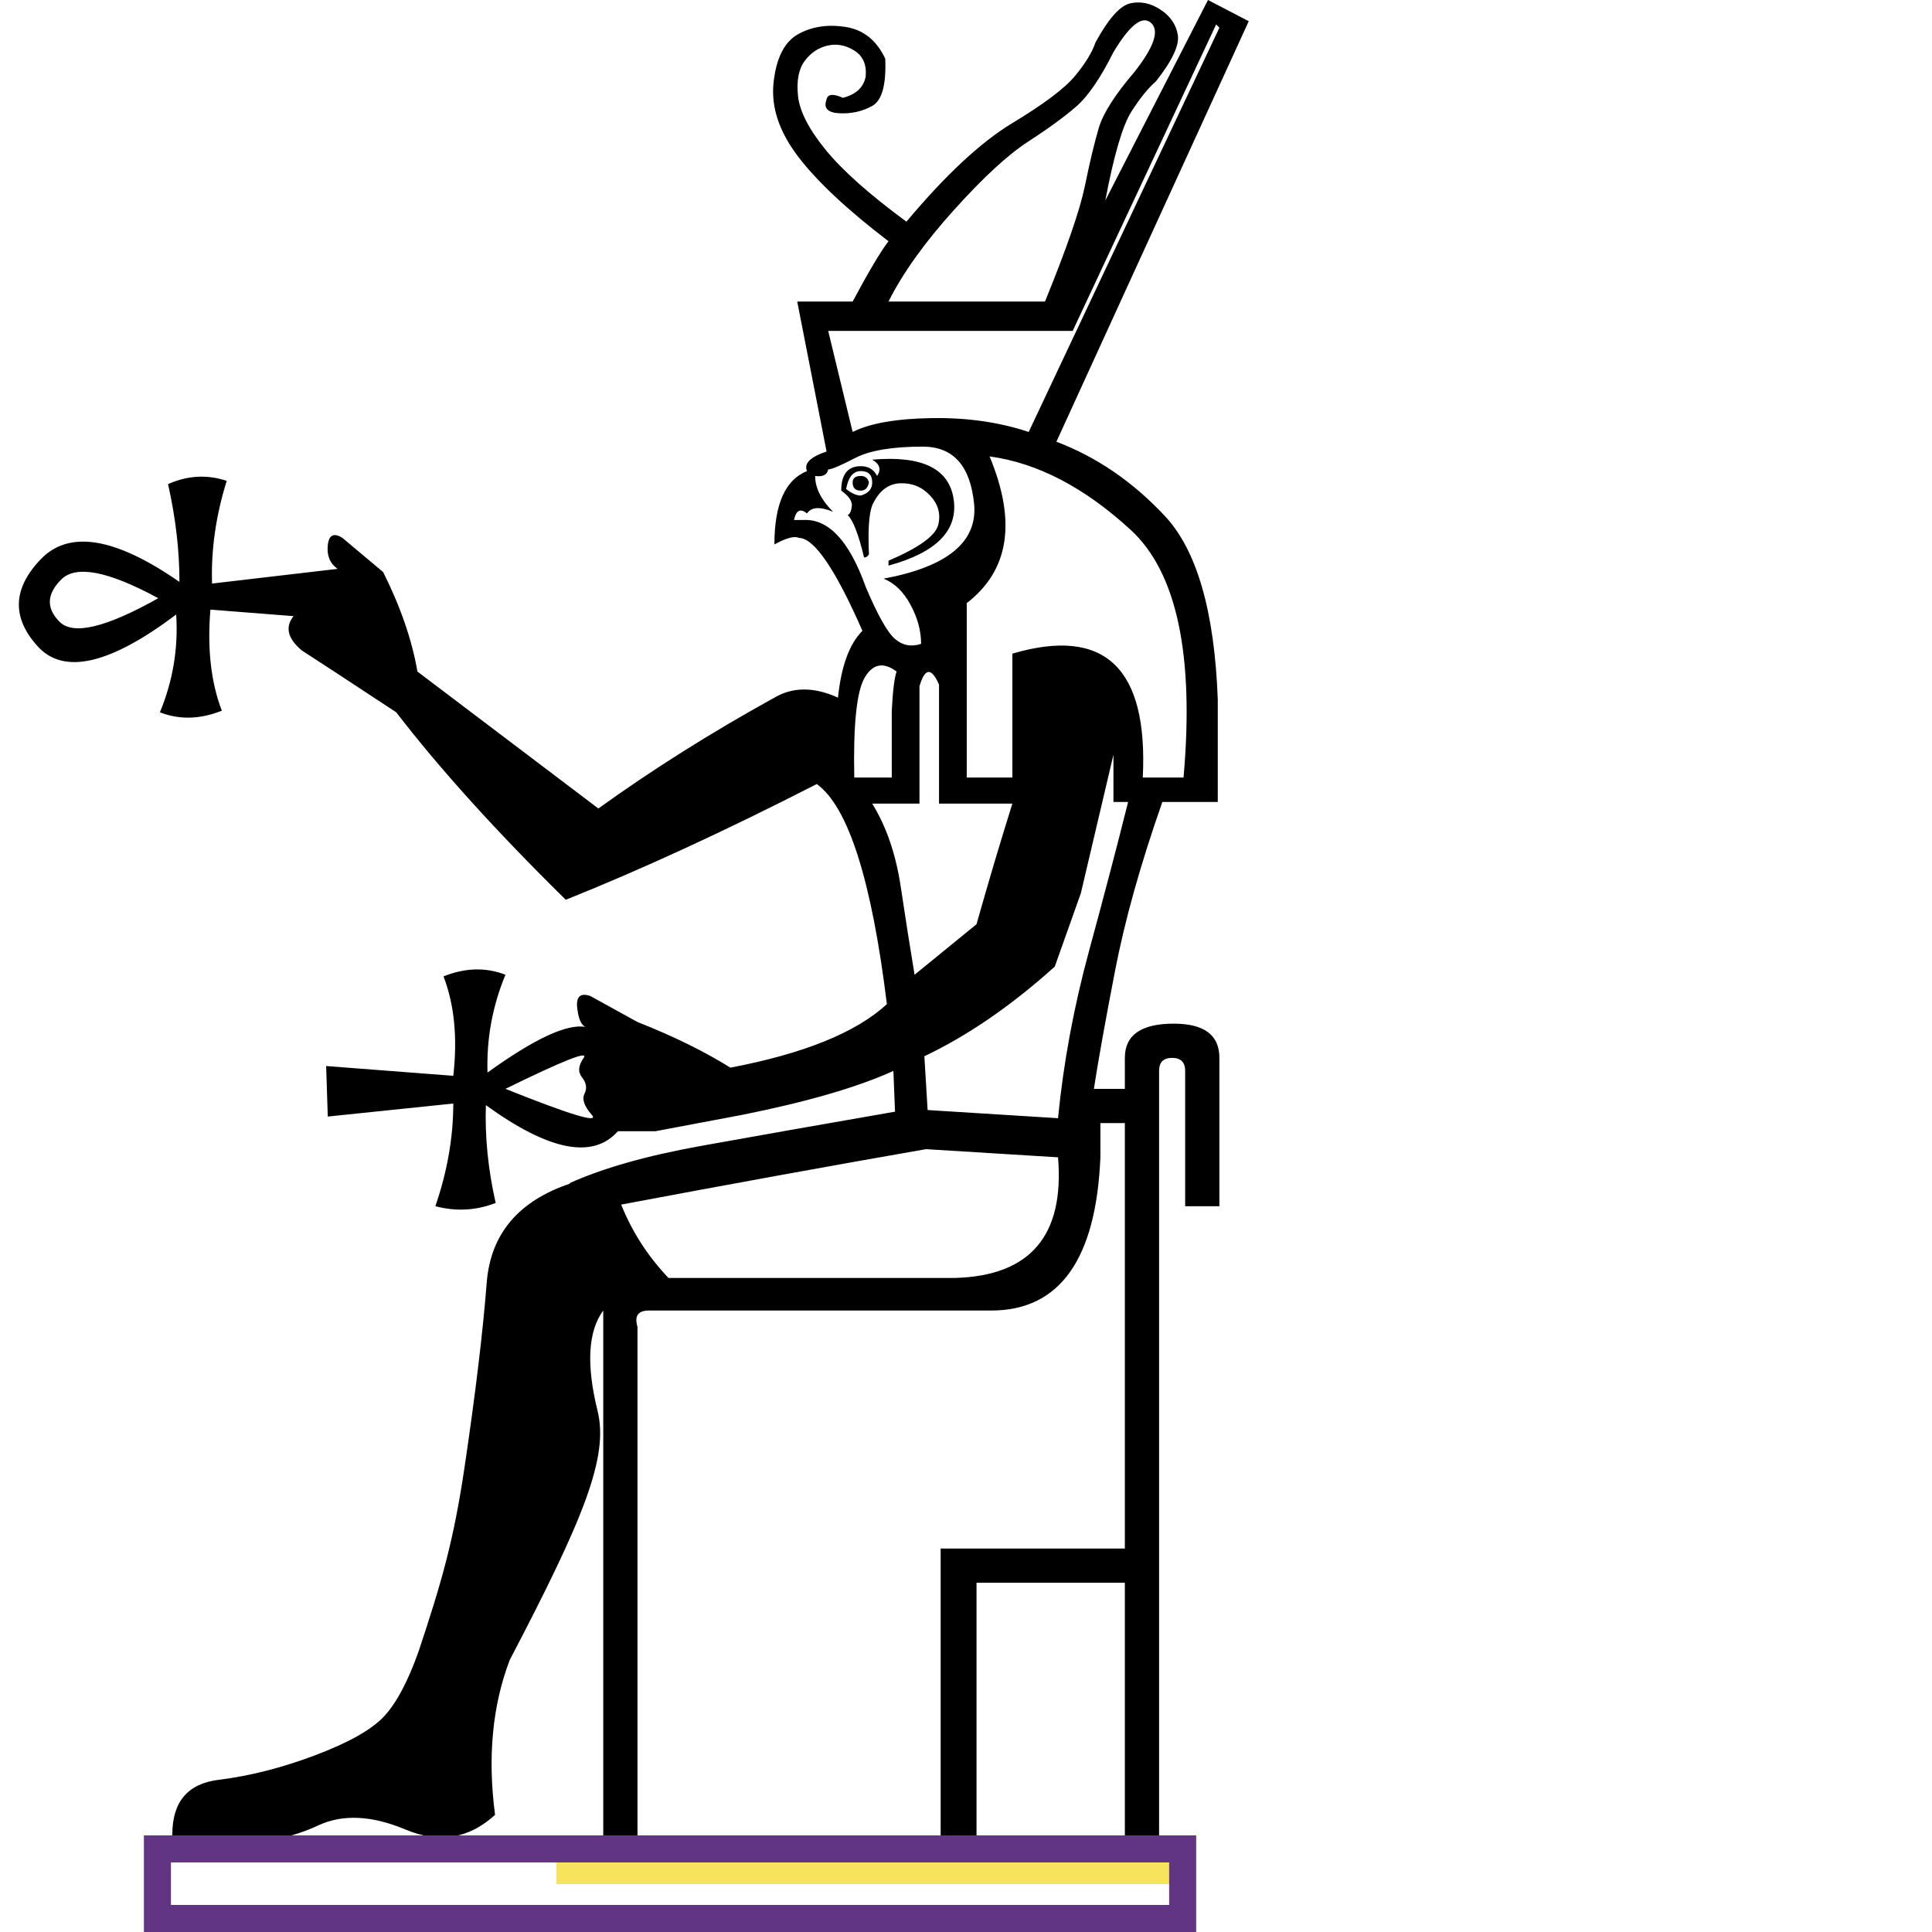
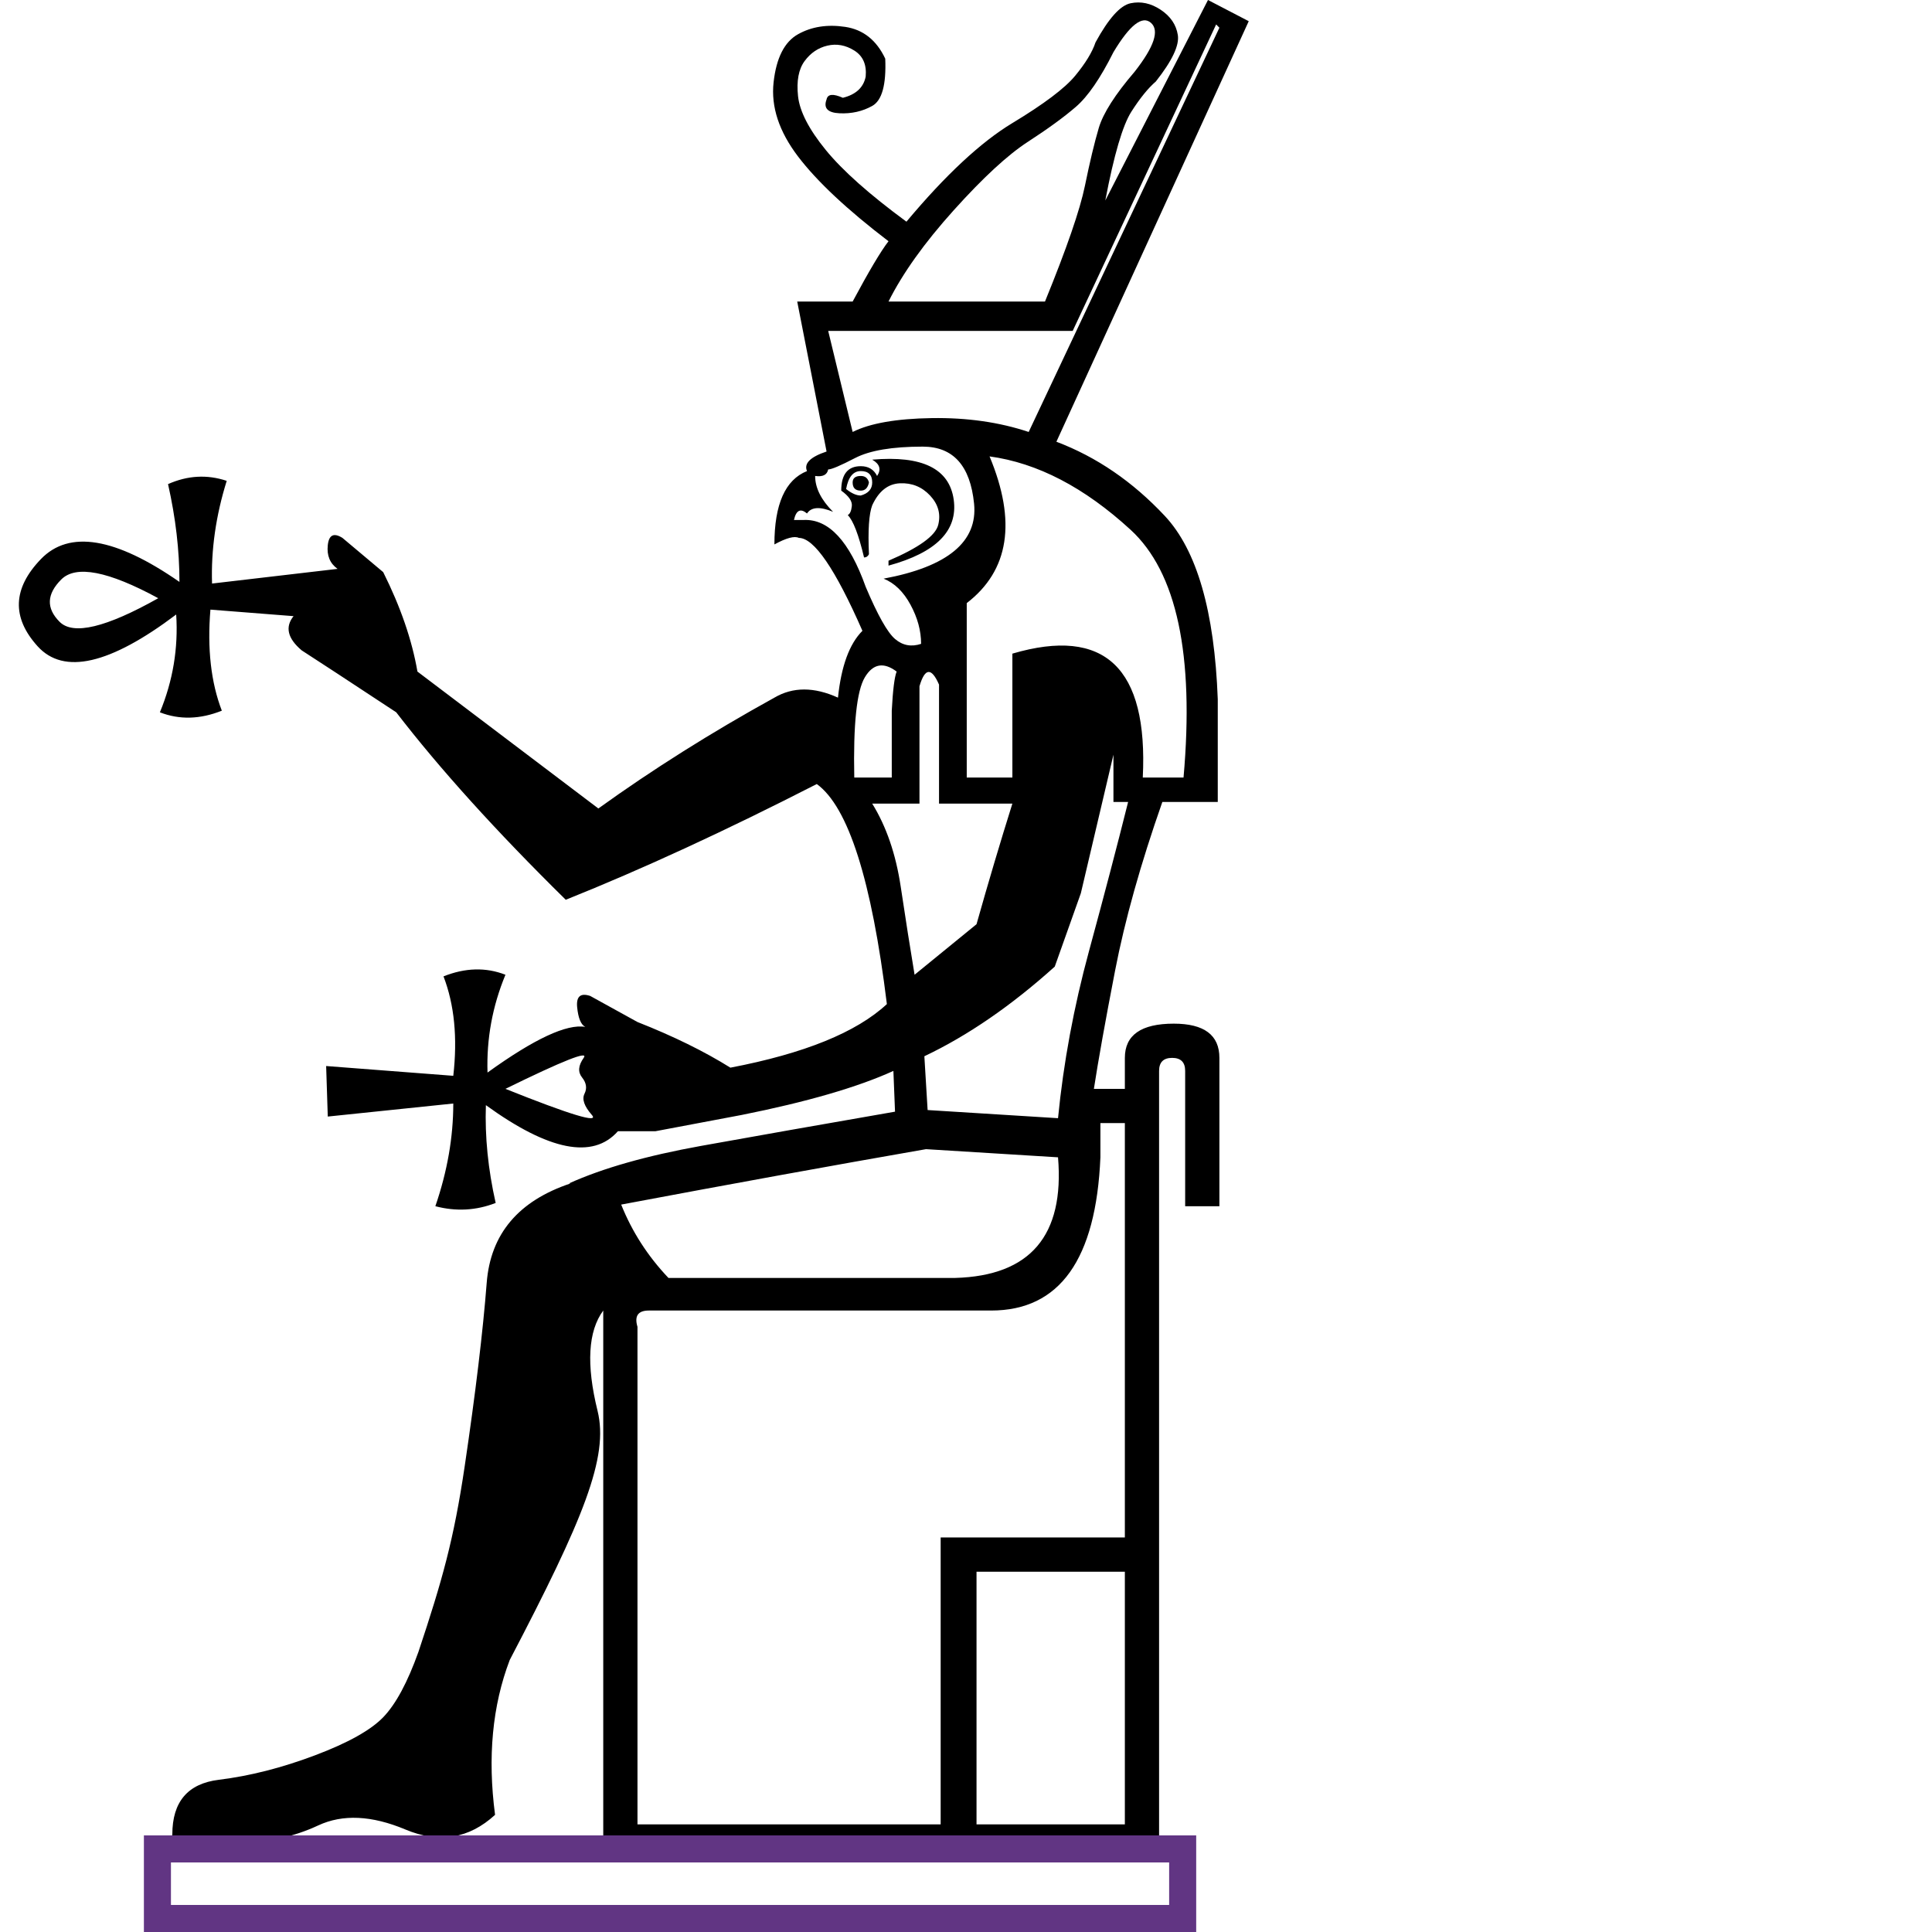
<svg xmlns="http://www.w3.org/2000/svg" width="1000" height="1000" version="1.1" id="svg1">
  <defs id="defs1" />
-   <path style="fill:#000000;stroke:none;stroke-width:1" d="m 321.522,623.49 c 5.625,14.062 13.78,26.717 24.467,37.966 h 148.49 c 38.81,-1.125 56.528,-21.936 53.153,-62.433 l -68.339,-4.218 c -48.372,8.437 -100.962,17.999 -157.771,28.686 z M 582.223,950 V 819.227 H 505.447 V 950 Z m -95.338,0 V 801.51 h 95.338 V 581.305 h -12.655 v 17.718 c -2.25,52.872 -21.092,79.307 -56.527,79.307 H 335.864 c -5.625,0 -7.593,2.812 -5.906,8.437 V 950 Z M 428.671,242.984 c -0.562,2.812 -2.812,3.937 -6.75,3.375 0,6.187 3.094,12.374 9.281,18.561 -6.75,-2.812 -11.249,-2.531 -13.499,0.844 -3.375,-2.812 -5.625,-1.687 -6.75,3.375 h 5.062 c 12.937,-0.562 23.623,10.968 32.06,34.591 6.187,14.624 11.249,23.623 15.187,26.998 3.937,3.375 8.437,4.218 13.499,2.531 0,-6.75 -1.828,-13.499 -5.484,-20.249 -3.656,-6.75 -8.296,-11.249 -13.921,-13.499 33.185,-6.187 48.794,-19.124 46.825,-38.81 -1.969,-19.686 -10.827,-29.529 -26.576,-29.529 -15.749,0 -27.42,1.969 -35.013,5.906 -7.593,3.937 -12.234,5.906 -13.921,5.906 z m 31.217,47.247 c 15.749,-6.75 24.327,-12.937 25.733,-18.561 1.406,-5.625 0,-10.687 -4.218,-15.187 -4.218,-4.5 -9.421,-6.609 -15.608,-6.328 -6.187,0.281 -10.968,4.078 -14.343,11.39 -1.687,4.5 -2.25,12.937 -1.687,25.311 -0.562,1.125 -1.406,1.687 -2.531,1.687 -2.812,-11.812 -5.625,-19.124 -8.437,-21.936 1.125,-0.562 1.828,-2.109 2.109,-4.64 0.281,-2.531 -1.547,-5.203 -5.484,-8.015 0,-8.437 3.375,-12.655 10.124,-12.655 3.937,0 6.75,1.687 8.437,5.062 2.25,-3.375 1.406,-6.187 -2.531,-8.437 25.873,-2.25 39.935,4.64 42.185,20.671 2.25,16.03 -8.999,27.42 -33.748,34.17 z m -21.936,-37.123 c 2.812,2.25 5.343,3.375 7.593,3.375 3.937,-1.125 5.906,-3.375 5.906,-6.75 0,-3.937 -1.969,-5.906 -5.906,-5.906 -3.937,0 -6.468,3.094 -7.593,9.281 z m 7.593,-6.75 c 2.25,0 3.656,1.125 4.218,3.375 -0.562,2.812 -1.969,4.218 -4.218,4.218 -2.812,0 -4.218,-1.406 -4.218,-4.218 0,-2.25 1.406,-3.375 4.218,-3.375 z m 145.959,156.083 h 21.092 c 5.625,-63.558 -3.515,-106.305 -27.42,-128.242 -23.905,-21.936 -48.231,-34.591 -72.98,-37.966 14.062,33.748 10.124,59.059 -11.812,75.933 v 90.275 h 23.623 v -64.121 c 47.809,-14.062 70.308,7.312 67.496,64.121 z m -149.334,0 h 19.405 v -34.591 c 0.562,-10.687 1.406,-17.436 2.531,-20.249 -6.75,-5.062 -12.234,-4.078 -16.452,2.953 -4.218,7.031 -6.047,24.326 -5.484,51.887 z M 595.722,11.812 c -4.5,-3.937 -10.968,1.125 -19.405,15.187 -6.75,13.499 -13.218,22.92 -19.405,28.264 -6.187,5.343 -14.483,11.39 -24.889,18.139 -10.406,6.75 -23.202,18.561 -38.388,35.435 -15.187,16.874 -26.436,32.623 -33.748,47.247 h 80.995 c 11.249,-27.561 18.139,-47.528 20.671,-59.902 2.531,-12.374 4.922,-22.358 7.171,-29.951 2.25,-7.593 8.437,-17.296 18.561,-29.107 10.124,-12.937 12.937,-21.374 8.437,-25.311 z M 532.445,223.579 631.158,14.343 629.47,12.655 555.225,171.27 H 428.671 l 12.655,52.309 c 8.999,-4.5 22.639,-6.89 40.919,-7.171 18.28,-0.281 35.013,2.109 50.2,7.171 z m -59.059,280.95 32.06,-26.155 c 6.187,-21.936 12.374,-42.747 18.561,-62.433 h -37.966 v -61.59 c -3.937,-8.999 -7.312,-8.718 -10.124,0.844 v 60.746 h -24.467 c 7.312,11.812 12.234,26.155 14.765,43.028 2.531,16.874 4.922,32.06 7.171,45.559 z m 5.062,42.185 1.687,27.842 67.496,4.219 c 2.812,-28.686 8.156,-57.512 16.03,-86.479 7.875,-28.967 14.624,-54.7 20.249,-77.198 h -7.593 v -24.467 l -16.874,71.714 -13.499,37.966 c -22.499,20.249 -44.997,35.716 -67.496,46.403 z M 81.912,309.636 C 56.039,295.574 39.306,292.34 31.713,299.933 c -7.593,7.593 -7.874,14.905 -0.844,21.936 7.031,7.031 24.045,2.953 51.044,-12.234 z m 179.707,253.952 c 33.748,13.499 48.653,17.999 44.716,13.499 -3.937,-4.5 -5.203,-8.156 -3.797,-10.968 1.406,-2.812 0.984,-5.625 -1.266,-8.437 -2.25,-2.812 -1.969,-6.187 0.844,-10.124 2.812,-3.937 -10.687,1.406 -40.497,16.03 z m 41.341,-32.06 c -2.25,-1.125 -3.656,-4.5 -4.218,-10.124 -0.562,-5.625 1.687,-7.593 6.75,-5.906 l 24.467,13.499 v 0 c 18.561,7.312 34.591,15.187 48.091,23.623 38.247,-7.312 65.246,-18.28 80.995,-32.904 -7.875,-64.121 -19.967,-102.087 -36.279,-113.899 -47.247,24.186 -90.557,44.153 -129.929,59.902 -35.998,-35.435 -65.246,-67.777 -87.744,-97.025 -24.748,-16.311 -41.06,-26.998 -48.934,-32.06 -7.312,-6.187 -8.718,-12.093 -4.218,-17.718 l -43.028,-3.375 c -1.687,20.249 0.281,37.685 5.906,52.309 -11.249,4.5 -21.936,4.781 -32.06,0.844 6.75,-16.311 9.562,-33.185 8.437,-50.622 -34.31,25.873 -58.215,31.357 -71.714,16.452 -13.499,-14.905 -12.937,-29.951 1.687,-45.138 14.624,-15.187 38.529,-11.249 71.714,11.812 0,-16.311 -1.969,-33.185 -5.906,-50.622 10.124,-4.5 20.249,-5.062 30.373,-1.687 -5.625,17.999 -8.156,35.716 -7.593,53.153 l 64.964,-7.593 c -3.937,-2.812 -5.625,-6.89 -5.062,-12.234 0.562,-5.343 3.094,-6.609 7.593,-3.797 l 21.092,17.718 c 8.999,17.999 14.905,35.154 17.718,51.465 l 93.65,70.87 c 28.123,-20.249 58.496,-39.372 91.119,-57.371 9.562,-5.625 20.53,-5.625 32.904,0 1.687,-16.311 5.906,-27.842 12.655,-34.591 -14.062,-32.06 -25.03,-48.091 -32.904,-48.091 -2.25,-1.125 -6.468,10e-6 -12.655,3.375 0,-20.811 5.625,-33.467 16.874,-37.966 -1.687,-3.937 1.687,-7.312 10.124,-10.124 l -15.187,-77.62 h 28.686 c 8.437,-15.749 14.624,-26.155 18.561,-31.217 -21.374,-16.311 -36.982,-30.935 -46.825,-43.872 -9.843,-12.937 -14.062,-25.733 -12.655,-38.388 1.406,-12.655 5.625,-20.952 12.655,-24.889 7.031,-3.937 15.187,-5.203 24.467,-3.797 9.281,1.406 16.171,6.89 20.671,16.452 0.562,13.499 -1.687,21.655 -6.75,24.467 -5.062,2.812 -10.687,4.078 -16.874,3.797 -6.187,-0.281 -8.437,-2.672 -6.749,-7.171 0.562,-2.812 3.375,-3.094 8.437,-0.844 6.75,-1.687 10.687,-5.343 11.812,-10.968 0.562,-6.187 -1.406,-10.687 -5.906,-13.499 -4.5,-2.812 -9.14,-3.656 -13.921,-2.531 -4.781,1.125 -8.718,3.797 -11.812,8.015 -3.094,4.218 -4.218,10.265 -3.375,18.139 0.844,7.875 5.625,17.155 14.343,27.842 8.718,10.687 22.639,23.061 41.763,37.123 20.249,-24.186 38.529,-41.2 54.84,-51.044 16.311,-9.843 27.139,-17.999 32.482,-24.467 5.343,-6.468 8.859,-12.234 10.546,-17.296 6.75,-12.374 12.796,-19.124 18.139,-20.249 5.343,-1.125 10.546,1.68e-5 15.608,3.375 5.062,3.375 8.015,7.734 8.859,13.077 0.844,5.343 -2.953,13.358 -11.39,24.045 -3.937,3.375 -8.156,8.578 -12.655,15.608 -4.5,7.031 -8.999,22.358 -13.499,45.981 L 625.252,0 646.344,10.968 546.788,228.641 c 20.811,7.874 39.513,20.671 56.106,38.388 16.593,17.718 25.733,49.356 27.42,94.916 v 53.153 h -28.686 c -11.249,32.06 -19.405,61.168 -24.467,87.322 -5.062,26.155 -8.718,46.544 -10.968,61.168 h 16.03 v -16.03 c 0,-11.812 8.437,-17.718 25.311,-17.718 15.749,0 23.623,5.906 23.623,17.718 v 76.776 h -17.718 v -70.027 c 0,-4.5 -2.25,-6.75 -6.75,-6.75 -4.5,0 -6.75,2.25 -6.75,6.75 V 967.718 H 312.241 V 678.33 c -7.874,10.687 -8.859,27.982 -2.953,51.887 5.906,23.905 -7.204,55.868 -45.451,128.988 -8.999,23.623 -11.531,50.34 -7.593,80.151 -13.499,12.374 -28.967,14.905 -46.403,7.593 -17.436,-7.312 -32.482,-8.015 -45.138,-2.109 -12.655,5.906 -26.295,8.859 -40.919,8.859 -24.186,0 -35.716,-1.406 -34.591,-4.219 0,-16.874 8.015,-26.295 24.045,-28.264 16.03,-1.968 32.623,-6.187 49.778,-12.655 17.155,-6.468 28.967,-13.077 35.435,-19.827 6.468,-6.75 12.515,-17.999 18.139,-33.748 12.374,-37.123 18.313,-58.117 23.937,-96.084 5.625,-37.966 9.421,-69.605 11.39,-94.916 1.969,-25.311 16.452,-42.466 43.45,-51.465 h -0.844 c 17.436,-7.875 40.216,-14.343 68.339,-19.405 28.123,-5.062 61.59,-10.968 100.4,-17.718 l -0.844,-21.092 c -18.561,8.437 -44.716,16.03 -78.464,22.78 l -44.716,8.437 h -19.405 c -12.937,14.624 -35.716,10.124 -68.339,-13.499 -0.562,16.311 1.125,33.185 5.062,50.622 -10.124,3.937 -20.53,4.5 -31.217,1.687 6.187,-17.999 9.281,-35.716 9.281,-53.153 l -64.964,6.75 -0.844,-26.155 65.808,5.062 c 2.25,-19.686 0.562,-36.841 -5.062,-51.465 11.249,-4.5 21.936,-4.781 32.06,-0.844 -6.75,16.311 -9.843,33.185 -9.281,50.622 24.186,-17.436 41.06,-25.311 50.622,-23.623 z" id="path1" />
-   <rect style="fill:#f8e45c;fill-rule:evenodd;stroke:none;stroke-width:16;stroke-miterlimit:5;stroke-dasharray:none" id="rect2" width="320.746" height="23.215" x="287.994" y="952" />
+   <path style="fill:#000000;stroke:none;stroke-width:1" d="m 321.522,623.49 c 5.625,14.062 13.78,26.717 24.467,37.966 h 148.49 c 38.81,-1.125 56.528,-21.936 53.153,-62.433 l -68.339,-4.218 c -48.372,8.437 -100.962,17.999 -157.771,28.686 z M 582.223,944.282 V 813.51 h -76.776 v 130.773 z m -95.338,0 V 795.792 h 95.338 V 581.305 h -12.655 v 17.718 c -2.25,52.872 -21.092,79.307 -56.527,79.307 H 335.864 c -5.625,0 -7.593,2.812 -5.906,8.437 V 944.282 Z M 428.671,242.984 c -0.562,2.812 -2.812,3.937 -6.75,3.375 0,6.187 3.094,12.374 9.281,18.561 -6.75,-2.812 -11.249,-2.531 -13.499,0.844 -3.375,-2.812 -5.625,-1.687 -6.75,3.375 h 5.062 c 12.937,-0.562 23.623,10.968 32.06,34.591 6.187,14.624 11.249,23.623 15.187,26.998 3.937,3.375 8.437,4.218 13.499,2.531 0,-6.75 -1.828,-13.499 -5.484,-20.249 -3.656,-6.75 -8.296,-11.249 -13.921,-13.499 33.185,-6.187 48.794,-19.124 46.825,-38.81 -1.969,-19.686 -10.827,-29.529 -26.576,-29.529 -15.749,0 -27.42,1.969 -35.013,5.906 -7.593,3.937 -12.234,5.906 -13.921,5.906 z m 31.217,47.247 c 15.749,-6.75 24.327,-12.937 25.733,-18.561 1.406,-5.625 0,-10.687 -4.218,-15.187 -4.218,-4.5 -9.421,-6.609 -15.608,-6.328 -6.187,0.281 -10.968,4.078 -14.343,11.39 -1.687,4.5 -2.25,12.937 -1.687,25.311 -0.562,1.125 -1.406,1.687 -2.531,1.687 -2.812,-11.812 -5.625,-19.124 -8.437,-21.936 1.125,-0.562 1.828,-2.109 2.109,-4.64 0.281,-2.531 -1.547,-5.203 -5.484,-8.015 0,-8.437 3.375,-12.655 10.124,-12.655 3.937,0 6.75,1.687 8.437,5.062 2.25,-3.375 1.406,-6.187 -2.531,-8.437 25.873,-2.25 39.935,4.64 42.185,20.671 2.25,16.03 -8.999,27.42 -33.748,34.17 z m -21.936,-37.123 c 2.812,2.25 5.343,3.375 7.593,3.375 3.937,-1.125 5.906,-3.375 5.906,-6.75 0,-3.937 -1.969,-5.906 -5.906,-5.906 -3.937,0 -6.468,3.094 -7.593,9.281 z m 7.593,-6.75 c 2.25,0 3.656,1.125 4.218,3.375 -0.562,2.812 -1.969,4.218 -4.218,4.218 -2.812,0 -4.218,-1.406 -4.218,-4.218 0,-2.25 1.406,-3.375 4.218,-3.375 z m 145.959,156.083 h 21.092 c 5.625,-63.558 -3.515,-106.305 -27.42,-128.242 -23.905,-21.936 -48.231,-34.591 -72.98,-37.966 14.062,33.748 10.124,59.059 -11.812,75.933 v 90.275 h 23.623 v -64.121 c 47.809,-14.062 70.308,7.312 67.496,64.121 z m -149.334,0 h 19.405 v -34.591 c 0.562,-10.687 1.406,-17.436 2.531,-20.249 -6.75,-5.062 -12.234,-4.078 -16.452,2.953 -4.218,7.031 -6.047,24.326 -5.484,51.887 z M 595.722,11.812 c -4.5,-3.937 -10.968,1.125 -19.405,15.187 -6.75,13.499 -13.218,22.92 -19.405,28.264 -6.187,5.343 -14.483,11.39 -24.889,18.139 -10.406,6.75 -23.202,18.561 -38.388,35.435 -15.187,16.874 -26.436,32.623 -33.748,47.247 h 80.995 c 11.249,-27.561 18.139,-47.528 20.671,-59.902 2.531,-12.374 4.922,-22.358 7.171,-29.951 2.25,-7.593 8.437,-17.296 18.561,-29.107 10.124,-12.937 12.937,-21.374 8.437,-25.311 z M 532.445,223.579 631.158,14.343 629.47,12.655 555.225,171.27 H 428.671 l 12.655,52.309 c 8.999,-4.5 22.639,-6.89 40.919,-7.171 18.28,-0.281 35.013,2.109 50.2,7.171 z m -59.059,280.95 32.06,-26.155 c 6.187,-21.936 12.374,-42.747 18.561,-62.433 h -37.966 v -61.59 c -3.937,-8.999 -7.312,-8.718 -10.124,0.844 v 60.746 h -24.467 c 7.312,11.812 12.234,26.155 14.765,43.028 2.531,16.874 4.922,32.06 7.171,45.559 z m 5.062,42.185 1.687,27.842 67.496,4.219 c 2.812,-28.686 8.156,-57.512 16.03,-86.479 7.875,-28.967 14.624,-54.7 20.249,-77.198 h -7.593 v -24.467 l -16.874,71.714 -13.499,37.966 c -22.499,20.249 -44.997,35.716 -67.496,46.403 z M 81.912,309.636 C 56.039,295.574 39.306,292.34 31.713,299.933 c -7.593,7.593 -7.874,14.905 -0.844,21.936 7.031,7.031 24.045,2.953 51.044,-12.234 z m 179.707,253.952 c 33.748,13.499 48.653,17.999 44.716,13.499 -3.937,-4.5 -5.203,-8.156 -3.797,-10.968 1.406,-2.812 0.984,-5.625 -1.266,-8.437 -2.25,-2.812 -1.969,-6.187 0.844,-10.124 2.812,-3.937 -10.687,1.406 -40.497,16.03 z m 41.341,-32.06 c -2.25,-1.125 -3.656,-4.5 -4.218,-10.124 -0.562,-5.625 1.687,-7.593 6.75,-5.906 l 24.467,13.499 v 0 c 18.561,7.312 34.591,15.187 48.091,23.623 38.247,-7.312 65.246,-18.28 80.995,-32.904 -7.875,-64.121 -19.967,-102.087 -36.279,-113.899 -47.247,24.186 -90.557,44.153 -129.929,59.902 -35.998,-35.435 -65.246,-67.777 -87.744,-97.025 -24.748,-16.311 -41.06,-26.998 -48.934,-32.06 -7.312,-6.187 -8.718,-12.093 -4.218,-17.718 l -43.028,-3.375 c -1.687,20.249 0.281,37.685 5.906,52.309 -11.249,4.5 -21.936,4.781 -32.06,0.844 6.75,-16.311 9.562,-33.185 8.437,-50.622 -34.31,25.873 -58.215,31.357 -71.714,16.452 -13.499,-14.905 -12.937,-29.951 1.687,-45.138 14.624,-15.187 38.529,-11.249 71.714,11.812 0,-16.311 -1.969,-33.185 -5.906,-50.622 10.124,-4.5 20.249,-5.062 30.373,-1.687 -5.625,17.999 -8.156,35.716 -7.593,53.153 l 64.964,-7.593 c -3.937,-2.812 -5.625,-6.89 -5.062,-12.234 0.562,-5.343 3.094,-6.609 7.593,-3.797 l 21.092,17.718 c 8.999,17.999 14.905,35.154 17.718,51.465 l 93.65,70.87 c 28.123,-20.249 58.496,-39.372 91.119,-57.371 9.562,-5.625 20.53,-5.625 32.904,0 1.687,-16.311 5.906,-27.842 12.655,-34.591 -14.062,-32.06 -25.03,-48.091 -32.904,-48.091 -2.25,-1.125 -6.468,10e-6 -12.655,3.375 0,-20.811 5.625,-33.467 16.874,-37.966 -1.687,-3.937 1.687,-7.312 10.124,-10.124 l -15.187,-77.62 h 28.686 c 8.437,-15.749 14.624,-26.155 18.561,-31.217 -21.374,-16.311 -36.982,-30.935 -46.825,-43.872 -9.843,-12.937 -14.062,-25.733 -12.655,-38.388 1.406,-12.655 5.625,-20.952 12.655,-24.889 7.031,-3.937 15.187,-5.203 24.467,-3.797 9.281,1.406 16.171,6.89 20.671,16.452 0.562,13.499 -1.687,21.655 -6.75,24.467 -5.062,2.812 -10.687,4.078 -16.874,3.797 -6.187,-0.281 -8.437,-2.672 -6.749,-7.171 0.562,-2.812 3.375,-3.094 8.437,-0.844 6.75,-1.687 10.687,-5.343 11.812,-10.968 0.562,-6.187 -1.406,-10.687 -5.906,-13.499 -4.5,-2.812 -9.14,-3.656 -13.921,-2.531 -4.781,1.125 -8.718,3.797 -11.812,8.015 -3.094,4.218 -4.218,10.265 -3.375,18.139 0.844,7.875 5.625,17.155 14.343,27.842 8.718,10.687 22.639,23.061 41.763,37.123 20.249,-24.186 38.529,-41.2 54.84,-51.044 16.311,-9.843 27.139,-17.999 32.482,-24.467 5.343,-6.468 8.859,-12.234 10.546,-17.296 6.75,-12.374 12.796,-19.124 18.139,-20.249 5.343,-1.125 10.546,1.68e-5 15.608,3.375 5.062,3.375 8.015,7.734 8.859,13.077 0.844,5.343 -2.953,13.358 -11.39,24.045 -3.937,3.375 -8.156,8.578 -12.655,15.608 -4.5,7.031 -8.999,22.358 -13.499,45.981 L 625.252,0 646.344,10.968 546.788,228.641 c 20.811,7.874 39.513,20.671 56.106,38.388 16.593,17.718 25.733,49.356 27.42,94.916 v 53.153 h -28.686 c -11.249,32.06 -19.405,61.168 -24.467,87.322 -5.062,26.155 -8.718,46.544 -10.968,61.168 h 16.03 v -16.03 c 0,-11.812 8.437,-17.718 25.311,-17.718 15.749,0 23.623,5.906 23.623,17.718 v 76.776 h -17.718 v -70.027 c 0,-4.5 -2.25,-6.75 -6.75,-6.75 -4.5,0 -6.75,2.25 -6.75,6.75 V 962 H 312.241 V 678.33 c -7.874,10.687 -8.859,27.982 -2.953,51.887 5.906,23.905 -7.204,55.868 -45.451,128.988 -8.999,23.623 -11.531,50.34 -7.593,80.151 -13.499,12.374 -28.967,14.905 -46.403,7.593 -17.436,-7.312 -32.482,-8.015 -45.138,-2.109 -12.655,5.906 -26.295,8.859 -40.919,8.859 -24.186,0 -35.716,-1.406 -34.591,-4.219 0,-16.874 8.015,-26.295 24.045,-28.264 16.03,-1.968 32.623,-6.187 49.778,-12.655 17.155,-6.468 28.967,-13.077 35.435,-19.827 6.468,-6.75 12.515,-17.999 18.139,-33.748 12.374,-37.123 18.313,-58.117 23.937,-96.084 5.625,-37.966 9.421,-69.605 11.39,-94.916 1.969,-25.311 16.452,-42.466 43.45,-51.465 h -0.844 c 17.436,-7.875 40.216,-14.343 68.339,-19.405 28.123,-5.062 61.59,-10.968 100.4,-17.718 l -0.844,-21.092 c -18.561,8.437 -44.716,16.03 -78.464,22.78 l -44.716,8.437 h -19.405 c -12.937,14.624 -35.716,10.124 -68.339,-13.499 -0.562,16.311 1.125,33.185 5.062,50.622 -10.124,3.937 -20.53,4.5 -31.217,1.687 6.187,-17.999 9.281,-35.716 9.281,-53.153 l -64.964,6.75 -0.844,-26.155 65.808,5.062 c 2.25,-19.686 0.562,-36.841 -5.062,-51.465 11.249,-4.5 21.936,-4.781 32.06,-0.844 -6.75,16.311 -9.843,33.185 -9.281,50.622 24.186,-17.436 41.06,-25.311 50.622,-23.623 z" id="path1" />
  <rect style="fill:none;fill-rule:evenodd;stroke:#613583;stroke-width:14;stroke-miterlimit:5;stroke-dasharray:none" id="rect1" width="530.667" height="36" x="81.481" y="957" />
</svg>
